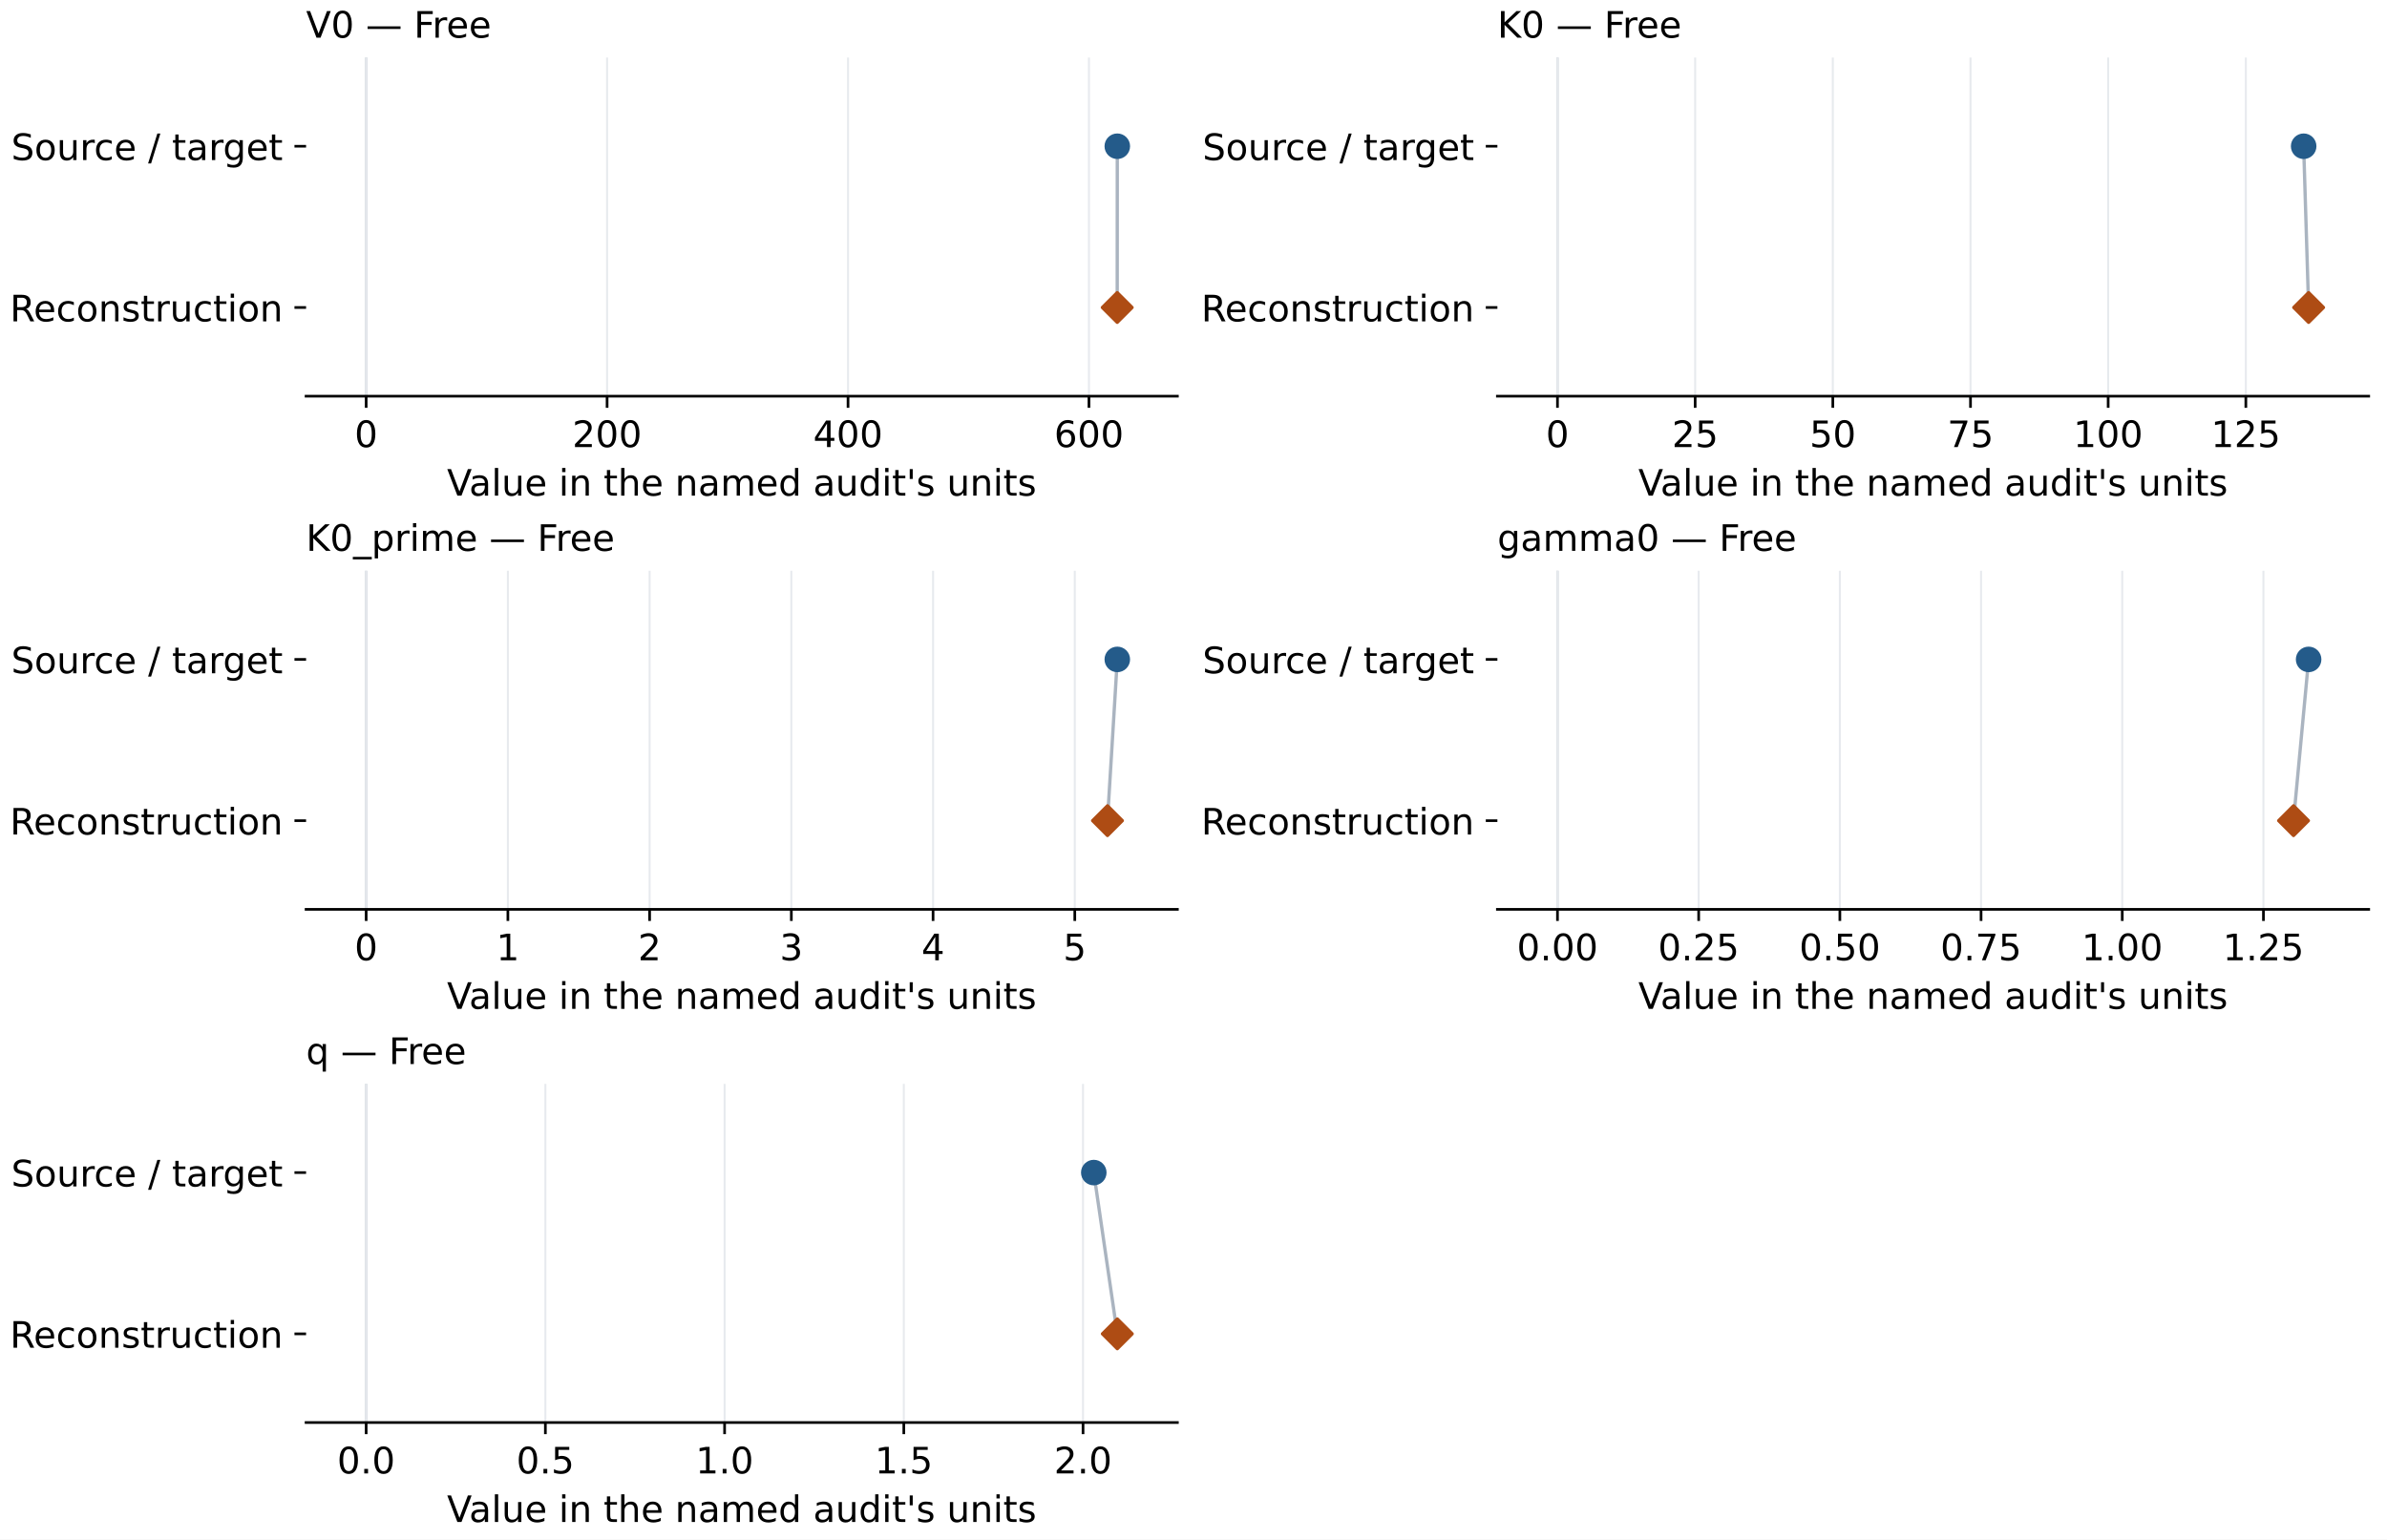
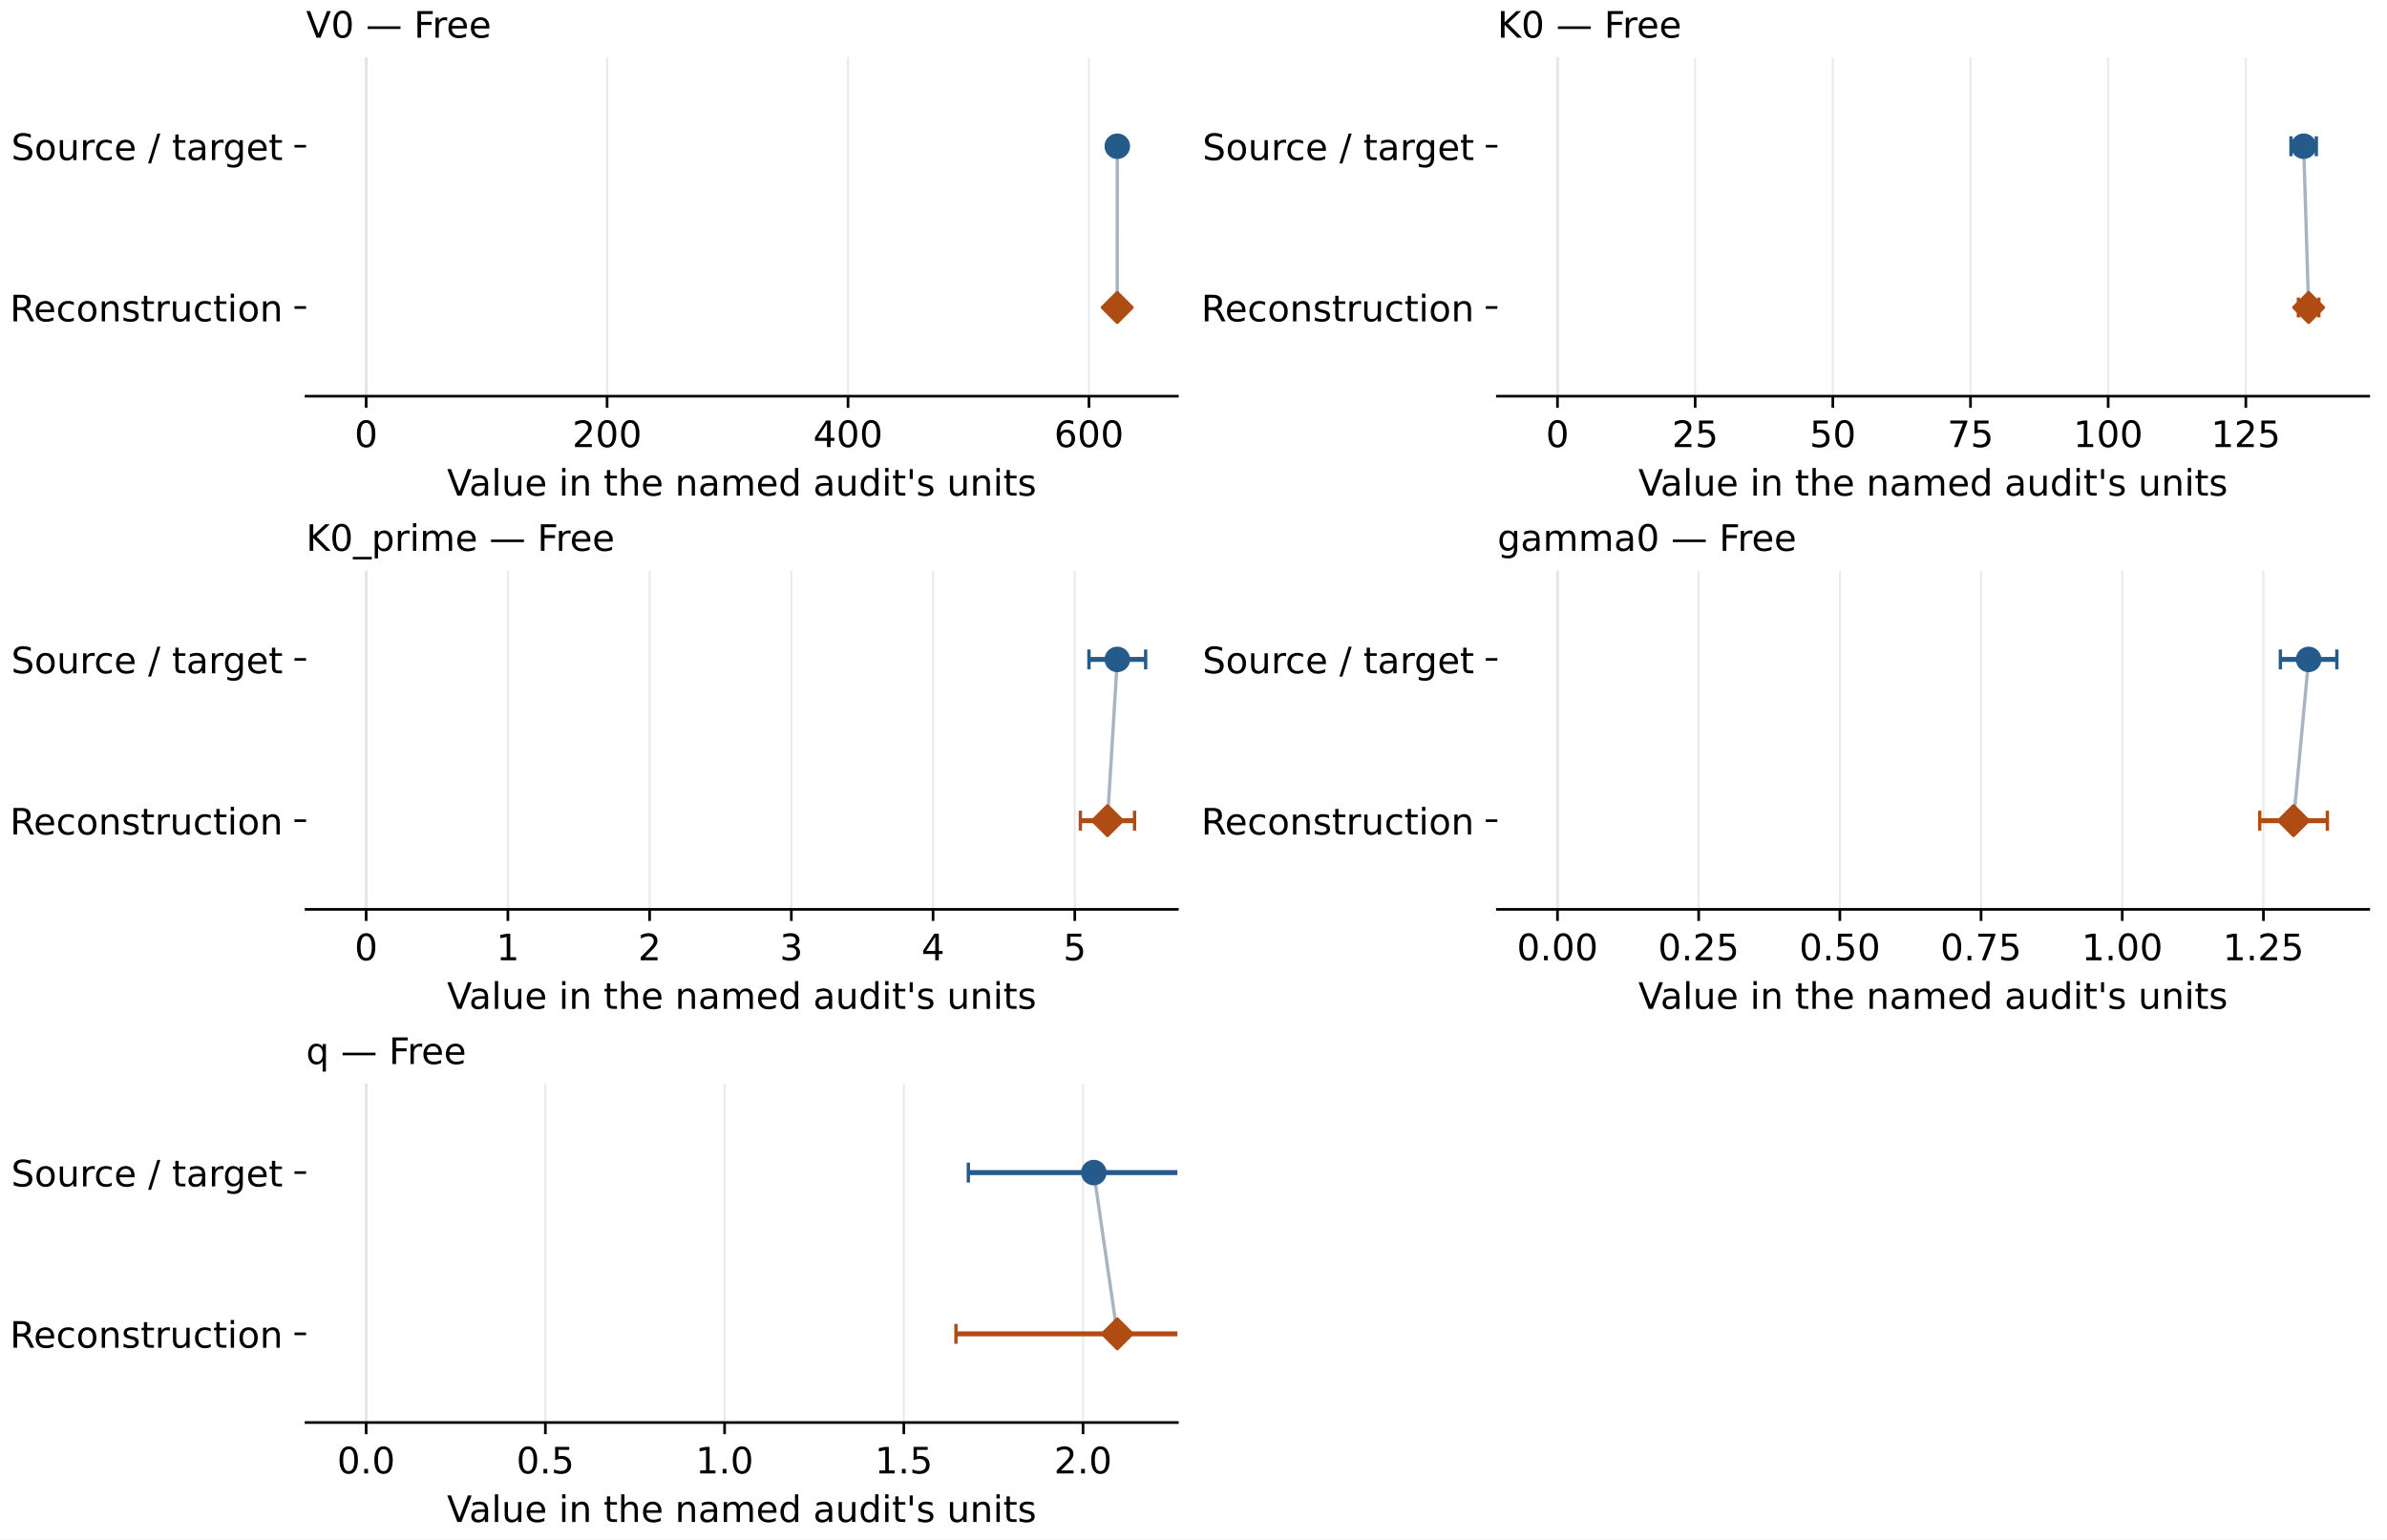
<svg xmlns="http://www.w3.org/2000/svg" xmlns:xlink="http://www.w3.org/1999/xlink" width="720pt" height="464.4pt" viewBox="0 0 720 464.4" version="1.1">
  <defs>
    <style type="text/css">*{stroke-linejoin: round; stroke-linecap: butt}</style>
  </defs>
  <g id="figure_1">
    <g id="patch_1">
      <path d="M 0 464.4 L 720 464.4 L 720 0 L 0 0 z " style="fill: #ffffff" />
    </g>
    <g id="axes_1">
      <g id="patch_2">
        <path d="M 92.321 119.508 L 355.142 119.508 L 355.142 17.359 L 92.321 17.359 z " style="fill: #ffffff" />
      </g>
      <g id="line2d_1">
        <path d="M 110.447 119.508 L 110.447 17.359 " clip-path="url(#p0e038a675a)" style="fill: none; stroke: #c3cad2; stroke-width: 0.7; stroke-linecap: square" />
      </g>
      <g id="line2d_2">
        <path d="M 337.016 44.112 L 336.99 92.754 " clip-path="url(#p0e038a675a)" style="fill: none; stroke: #aab4c0; stroke-linecap: square" />
      </g>
      <g id="matplotlib.axis_1">
        <g id="xtick_1">
          <g id="line2d_3">
            <path d="M 110.447 119.508 L 110.447 17.359 " clip-path="url(#p0e038a675a)" style="fill: none; stroke: #e7eaee; stroke-width: 0.6; stroke-linecap: square" />
          </g>
          <g id="line2d_4">
            <defs>
              <path id="mb45e14ee2d" d="M 0 0 L 0 3.5 " style="stroke: #000000; stroke-width: 0.8" />
            </defs>
            <g>
              <use xlink:href="#mb45e14ee2d" x="110.447" y="119.508" style="stroke: #000000; stroke-width: 0.8" />
            </g>
          </g>
          <g id="text_1">
            <text style="font: 11px 'DejaVu Sans', Arial, sans-serif; text-anchor: middle" x="110.447" y="134.866" transform="rotate(-0 110.447 134.8662)">0</text>
          </g>
        </g>
        <g id="xtick_2">
          <g id="line2d_5">
            <path d="M 183.12 119.508 L 183.12 17.359 " clip-path="url(#p0e038a675a)" style="fill: none; stroke: #e7eaee; stroke-width: 0.6; stroke-linecap: square" />
          </g>
          <g id="line2d_6">
            <g>
              <use xlink:href="#mb45e14ee2d" x="183.12" y="119.508" style="stroke: #000000; stroke-width: 0.8" />
            </g>
          </g>
          <g id="text_2">
            <text style="font: 11px 'DejaVu Sans', Arial, sans-serif; text-anchor: middle" x="183.12" y="134.866" transform="rotate(-0 183.1201 134.8662)">200</text>
          </g>
        </g>
        <g id="xtick_3">
          <g id="line2d_7">
            <path d="M 255.793 119.508 L 255.793 17.359 " clip-path="url(#p0e038a675a)" style="fill: none; stroke: #e7eaee; stroke-width: 0.6; stroke-linecap: square" />
          </g>
          <g id="line2d_8">
            <g>
              <use xlink:href="#mb45e14ee2d" x="255.793" y="119.508" style="stroke: #000000; stroke-width: 0.8" />
            </g>
          </g>
          <g id="text_3">
            <text style="font: 11px 'DejaVu Sans', Arial, sans-serif; text-anchor: middle" x="255.793" y="134.866" transform="rotate(-0 255.7933 134.8662)">400</text>
          </g>
        </g>
        <g id="xtick_4">
          <g id="line2d_9">
            <path d="M 328.466 119.508 L 328.466 17.359 " clip-path="url(#p0e038a675a)" style="fill: none; stroke: #e7eaee; stroke-width: 0.6; stroke-linecap: square" />
          </g>
          <g id="line2d_10">
            <g>
              <use xlink:href="#mb45e14ee2d" x="328.466" y="119.508" style="stroke: #000000; stroke-width: 0.8" />
            </g>
          </g>
          <g id="text_4">
            <text style="font: 11px 'DejaVu Sans', Arial, sans-serif; text-anchor: middle" x="328.466" y="134.866" transform="rotate(-0 328.4664 134.8662)">600</text>
          </g>
        </g>
        <g id="text_5">
          <text style="font: 11px 'DejaVu Sans', Arial, sans-serif; text-anchor: middle" x="223.732" y="149.512" transform="rotate(-0 223.7317 149.5121)">Value in the named audit's units</text>
        </g>
      </g>
      <g id="matplotlib.axis_2">
        <g id="ytick_1">
          <g id="line2d_11">
            <defs>
              <path id="m7f30f8d901" d="M 0 0 L -3.5 0 " style="stroke: #000000; stroke-width: 0.8" />
            </defs>
            <g>
              <use xlink:href="#m7f30f8d901" x="92.321" y="92.754" style="stroke: #000000; stroke-width: 0.8" />
            </g>
          </g>
          <g id="text_6">
            <text style="font: 11px 'DejaVu Sans', Arial, sans-serif; text-anchor: end" x="85.321" y="96.934" transform="rotate(-0 85.32149 96.93362)">Reconstruction</text>
          </g>
        </g>
        <g id="ytick_2">
          <g id="line2d_12">
            <g>
              <use xlink:href="#m7f30f8d901" x="92.321" y="44.112" style="stroke: #000000; stroke-width: 0.8" />
            </g>
          </g>
          <g id="text_7">
            <text style="font: 11px 'DejaVu Sans', Arial, sans-serif; text-anchor: end" x="85.321" y="48.291" transform="rotate(-0 85.32149 48.29107)">Source / target</text>
          </g>
        </g>
      </g>
      <g id="PathCollection_1">
        <defs>
          <path id="m5b1aaaca44" d="M 0 3.354 C 0.89 3.354 1.743 3.001 2.372 2.372 C 3.001 1.743 3.354 0.89 3.354 0 C 3.354 -0.89 3.001 -1.743 2.372 -2.372 C 1.743 -3.001 0.89 -3.354 0 -3.354 C -0.89 -3.354 -1.743 -3.001 -2.372 -2.372 C -3.001 -1.743 -3.354 -0.89 -3.354 0 C -3.354 0.89 -3.001 1.743 -2.372 2.372 C -1.743 3.001 -0.89 3.354 0 3.354 z " style="stroke: #245b8a" />
        </defs>
        <g clip-path="url(#p0e038a675a)">
          <use xlink:href="#m5b1aaaca44" x="337.016" y="44.112" style="fill: #245b8a; stroke: #245b8a" />
        </g>
      </g>
      <g id="PathCollection_2">
        <defs>
          <path id="m79c71298e6" d="M -0 4.472 L 4.472 0 L 0 -4.472 L -4.472 -0 z " style="stroke: #ae4c14" />
        </defs>
        <g clip-path="url(#p0e038a675a)">
          <use xlink:href="#m79c71298e6" x="336.99" y="92.754" style="fill: #ae4c14; stroke: #ae4c14" />
        </g>
      </g>
+       <g id="LineCollection_1">
+         <path d="M 336.889 44.112 L 337.144 44.112 " clip-path="url(#p0e038a675a)" style="fill: none; stroke: #245b8a; stroke-width: 1.5" />
+       </g>
+       <g id="line2d_13">
+         <defs>
+           <path id="m002537e231" d="M 0 3 L 0 -3 " style="stroke: #245b8a" />
+         </defs>
+         <g clip-path="url(#p0e038a675a)">
+           <use xlink:href="#m002537e231" x="336.889" y="44.112" style="fill: #245b8a; stroke: #245b8a" />
+         </g>
+       </g>
+       <g id="line2d_14">
+         <g clip-path="url(#p0e038a675a)">
+           <use xlink:href="#m002537e231" x="337.144" y="44.112" style="fill: #245b8a; stroke: #245b8a" />
+         </g>
+       </g>
+       <g id="LineCollection_2">
+         <path d="M 336.895 92.754 L 337.086 92.754 " clip-path="url(#p0e038a675a)" style="fill: none; stroke: #ae4c14; stroke-width: 1.5" />
+       </g>
+       <g id="line2d_15">
+         <defs>
+           <path id="m3def4cd5cd" d="M 0 3 L 0 -3 " style="stroke: #ae4c14" />
+         </defs>
+         <g clip-path="url(#p0e038a675a)">
+           <use xlink:href="#m3def4cd5cd" x="336.895" y="92.754" style="fill: #ae4c14; stroke: #ae4c14" />
+         </g>
+       </g>
+       <g id="line2d_16">
+         <g clip-path="url(#p0e038a675a)">
+           <use xlink:href="#m3def4cd5cd" x="337.086" y="92.754" style="fill: #ae4c14; stroke: #ae4c14" />
+         </g>
+       </g>
      <g id="patch_3">
        <path d="M 92.321 119.508 L 355.142 119.508 " style="fill: none; stroke: #000000; stroke-width: 0.8; stroke-linejoin: miter; stroke-linecap: square" />
      </g>
      <g id="text_8">
        <text style="font: 11px 'DejaVu Sans', Arial, sans-serif; text-anchor: start" x="92.321" y="11.359" transform="rotate(-0 92.32149 11.35852)">V0 — Free</text>
      </g>
    </g>
    <g id="axes_2">
      <g id="patch_4">
        <path d="M 451.663 119.508 L 714.484 119.508 L 714.484 17.359 L 451.663 17.359 z " style="fill: #ffffff" />
      </g>
-       <g id="line2d_13">
+       <g id="line2d_17">
        <path d="M 469.789 119.508 L 469.789 17.359 " clip-path="url(#pad6368e472)" style="fill: none; stroke: #c3cad2; stroke-width: 0.7; stroke-linecap: square" />
      </g>
-       <g id="line2d_14">
+       <g id="line2d_18">
        <path d="M 694.862 44.112 L 696.358 92.754 " clip-path="url(#pad6368e472)" style="fill: none; stroke: #aab4c0; stroke-linecap: square" />
      </g>
      <g id="matplotlib.axis_3">
        <g id="xtick_5">
-           <g id="line2d_15">
+           <g id="line2d_19">
            <path d="M 469.789 119.508 L 469.789 17.359 " clip-path="url(#pad6368e472)" style="fill: none; stroke: #e7eaee; stroke-width: 0.6; stroke-linecap: square" />
          </g>
-           <g id="line2d_16">
+           <g id="line2d_20">
            <g>
              <use xlink:href="#mb45e14ee2d" x="469.789" y="119.508" style="stroke: #000000; stroke-width: 0.8" />
            </g>
          </g>
          <g id="text_9">
            <text style="font: 11px 'DejaVu Sans', Arial, sans-serif; text-anchor: middle" x="469.789" y="134.866" transform="rotate(-0 469.7887 134.8662)">0</text>
          </g>
        </g>
        <g id="xtick_6">
-           <g id="line2d_17">
+           <g id="line2d_21">
            <path d="M 511.315 119.508 L 511.315 17.359 " clip-path="url(#pad6368e472)" style="fill: none; stroke: #e7eaee; stroke-width: 0.6; stroke-linecap: square" />
          </g>
-           <g id="line2d_18">
+           <g id="line2d_22">
            <g>
              <use xlink:href="#mb45e14ee2d" x="511.315" y="119.508" style="stroke: #000000; stroke-width: 0.8" />
            </g>
          </g>
          <g id="text_10">
            <text style="font: 11px 'DejaVu Sans', Arial, sans-serif; text-anchor: middle" x="511.315" y="134.866" transform="rotate(-0 511.3151 134.8662)">25</text>
          </g>
        </g>
        <g id="xtick_7">
-           <g id="line2d_19">
+           <g id="line2d_23">
            <path d="M 552.842 119.508 L 552.842 17.359 " clip-path="url(#pad6368e472)" style="fill: none; stroke: #e7eaee; stroke-width: 0.6; stroke-linecap: square" />
          </g>
-           <g id="line2d_20">
+           <g id="line2d_24">
            <g>
              <use xlink:href="#mb45e14ee2d" x="552.842" y="119.508" style="stroke: #000000; stroke-width: 0.8" />
            </g>
          </g>
          <g id="text_11">
            <text style="font: 11px 'DejaVu Sans', Arial, sans-serif; text-anchor: middle" x="552.842" y="134.866" transform="rotate(-0 552.8415 134.8662)">50</text>
          </g>
        </g>
        <g id="xtick_8">
-           <g id="line2d_21">
+           <g id="line2d_25">
            <path d="M 594.368 119.508 L 594.368 17.359 " clip-path="url(#pad6368e472)" style="fill: none; stroke: #e7eaee; stroke-width: 0.6; stroke-linecap: square" />
          </g>
-           <g id="line2d_22">
+           <g id="line2d_26">
            <g>
              <use xlink:href="#mb45e14ee2d" x="594.368" y="119.508" style="stroke: #000000; stroke-width: 0.8" />
            </g>
          </g>
          <g id="text_12">
            <text style="font: 11px 'DejaVu Sans', Arial, sans-serif; text-anchor: middle" x="594.368" y="134.866" transform="rotate(-0 594.3679 134.8662)">75</text>
          </g>
        </g>
        <g id="xtick_9">
-           <g id="line2d_23">
+           <g id="line2d_27">
            <path d="M 635.894 119.508 L 635.894 17.359 " clip-path="url(#pad6368e472)" style="fill: none; stroke: #e7eaee; stroke-width: 0.6; stroke-linecap: square" />
          </g>
-           <g id="line2d_24">
+           <g id="line2d_28">
            <g>
              <use xlink:href="#mb45e14ee2d" x="635.894" y="119.508" style="stroke: #000000; stroke-width: 0.8" />
            </g>
          </g>
          <g id="text_13">
            <text style="font: 11px 'DejaVu Sans', Arial, sans-serif; text-anchor: middle" x="635.894" y="134.866" transform="rotate(-0 635.8943 134.8662)">100</text>
          </g>
        </g>
        <g id="xtick_10">
-           <g id="line2d_25">
+           <g id="line2d_29">
            <path d="M 677.421 119.508 L 677.421 17.359 " clip-path="url(#pad6368e472)" style="fill: none; stroke: #e7eaee; stroke-width: 0.6; stroke-linecap: square" />
          </g>
-           <g id="line2d_26">
+           <g id="line2d_30">
            <g>
              <use xlink:href="#mb45e14ee2d" x="677.421" y="119.508" style="stroke: #000000; stroke-width: 0.8" />
            </g>
          </g>
          <g id="text_14">
            <text style="font: 11px 'DejaVu Sans', Arial, sans-serif; text-anchor: middle" x="677.421" y="134.866" transform="rotate(-0 677.4207 134.8662)">125</text>
          </g>
        </g>
        <g id="text_15">
          <text style="font: 11px 'DejaVu Sans', Arial, sans-serif; text-anchor: middle" x="583.073" y="149.512" transform="rotate(-0 583.0734 149.5121)">Value in the named audit's units</text>
        </g>
      </g>
      <g id="matplotlib.axis_4">
        <g id="ytick_3">
-           <g id="line2d_27">
+           <g id="line2d_31">
            <g>
              <use xlink:href="#m7f30f8d901" x="451.663" y="92.754" style="stroke: #000000; stroke-width: 0.8" />
            </g>
          </g>
          <g id="text_16">
            <text style="font: 11px 'DejaVu Sans', Arial, sans-serif; text-anchor: end" x="444.663" y="96.934" transform="rotate(-0 444.6632 96.93362)">Reconstruction</text>
          </g>
        </g>
        <g id="ytick_4">
-           <g id="line2d_28">
+           <g id="line2d_32">
            <g>
              <use xlink:href="#m7f30f8d901" x="451.663" y="44.112" style="stroke: #000000; stroke-width: 0.8" />
            </g>
          </g>
          <g id="text_17">
            <text style="font: 11px 'DejaVu Sans', Arial, sans-serif; text-anchor: end" x="444.663" y="48.291" transform="rotate(-0 444.6632 48.29107)">Source / target</text>
          </g>
        </g>
      </g>
      <g id="PathCollection_3">
        <g clip-path="url(#pad6368e472)">
          <use xlink:href="#m5b1aaaca44" x="694.862" y="44.112" style="fill: #245b8a; stroke: #245b8a" />
        </g>
      </g>
      <g id="PathCollection_4">
        <g clip-path="url(#pad6368e472)">
          <use xlink:href="#m79c71298e6" x="696.358" y="92.754" style="fill: #ae4c14; stroke: #ae4c14" />
+         </g>
+       </g>
+       <g id="LineCollection_3">
+         <path d="M 691.041 44.112 L 698.682 44.112 " clip-path="url(#pad6368e472)" style="fill: none; stroke: #245b8a; stroke-width: 1.5" />
+       </g>
+       <g id="line2d_33">
+         <g clip-path="url(#pad6368e472)">
+           <use xlink:href="#m002537e231" x="691.041" y="44.112" style="fill: #245b8a; stroke: #245b8a" />
+         </g>
+       </g>
+       <g id="line2d_34">
+         <g clip-path="url(#pad6368e472)">
+           <use xlink:href="#m002537e231" x="698.682" y="44.112" style="fill: #245b8a; stroke: #245b8a" />
+         </g>
+       </g>
+       <g id="LineCollection_4">
+         <path d="M 693.274 92.754 L 699.442 92.754 " clip-path="url(#pad6368e472)" style="fill: none; stroke: #ae4c14; stroke-width: 1.5" />
+       </g>
+       <g id="line2d_35">
+         <g clip-path="url(#pad6368e472)">
+           <use xlink:href="#m3def4cd5cd" x="693.274" y="92.754" style="fill: #ae4c14; stroke: #ae4c14" />
+         </g>
+       </g>
+       <g id="line2d_36">
+         <g clip-path="url(#pad6368e472)">
+           <use xlink:href="#m3def4cd5cd" x="699.442" y="92.754" style="fill: #ae4c14; stroke: #ae4c14" />
        </g>
      </g>
      <g id="patch_5">
        <path d="M 451.663 119.508 L 714.484 119.508 " style="fill: none; stroke: #000000; stroke-width: 0.8; stroke-linejoin: miter; stroke-linecap: square" />
      </g>
      <g id="text_18">
        <text style="font: 11px 'DejaVu Sans', Arial, sans-serif; text-anchor: start" x="451.663" y="11.359" transform="rotate(-0 451.6632 11.35852)">K0 — Free</text>
      </g>
    </g>
    <g id="axes_3">
      <g id="patch_6">
        <path d="M 92.321 274.308 L 355.142 274.308 L 355.142 172.159 L 92.321 172.159 z " style="fill: #ffffff" />
      </g>
-       <g id="line2d_29">
+       <g id="line2d_37">
        <path d="M 110.447 274.308 L 110.447 172.159 " clip-path="url(#pec08164ced)" style="fill: none; stroke: #c3cad2; stroke-width: 0.7; stroke-linecap: square" />
      </g>
-       <g id="line2d_30">
+       <g id="line2d_38">
        <path d="M 337.016 198.912 L 334.052 247.554 " clip-path="url(#pec08164ced)" style="fill: none; stroke: #aab4c0; stroke-linecap: square" />
      </g>
      <g id="matplotlib.axis_5">
        <g id="xtick_11">
-           <g id="line2d_31">
+           <g id="line2d_39">
            <path d="M 110.447 274.308 L 110.447 172.159 " clip-path="url(#pec08164ced)" style="fill: none; stroke: #e7eaee; stroke-width: 0.6; stroke-linecap: square" />
          </g>
-           <g id="line2d_32">
+           <g id="line2d_40">
            <g>
              <use xlink:href="#mb45e14ee2d" x="110.447" y="274.308" style="stroke: #000000; stroke-width: 0.8" />
            </g>
          </g>
          <g id="text_19">
            <text style="font: 11px 'DejaVu Sans', Arial, sans-serif; text-anchor: middle" x="110.447" y="289.666" transform="rotate(-0 110.447 289.6662)">0</text>
          </g>
        </g>
        <g id="xtick_12">
-           <g id="line2d_33">
+           <g id="line2d_41">
            <path d="M 153.196 274.308 L 153.196 172.159 " clip-path="url(#pec08164ced)" style="fill: none; stroke: #e7eaee; stroke-width: 0.6; stroke-linecap: square" />
          </g>
-           <g id="line2d_34">
+           <g id="line2d_42">
            <g>
              <use xlink:href="#mb45e14ee2d" x="153.196" y="274.308" style="stroke: #000000; stroke-width: 0.8" />
            </g>
          </g>
          <g id="text_20">
            <text style="font: 11px 'DejaVu Sans', Arial, sans-serif; text-anchor: middle" x="153.196" y="289.666" transform="rotate(-0 153.196 289.6662)">1</text>
          </g>
        </g>
        <g id="xtick_13">
-           <g id="line2d_35">
+           <g id="line2d_43">
            <path d="M 195.945 274.308 L 195.945 172.159 " clip-path="url(#pec08164ced)" style="fill: none; stroke: #e7eaee; stroke-width: 0.6; stroke-linecap: square" />
          </g>
-           <g id="line2d_36">
+           <g id="line2d_44">
            <g>
              <use xlink:href="#mb45e14ee2d" x="195.945" y="274.308" style="stroke: #000000; stroke-width: 0.8" />
            </g>
          </g>
          <g id="text_21">
            <text style="font: 11px 'DejaVu Sans', Arial, sans-serif; text-anchor: middle" x="195.945" y="289.666" transform="rotate(-0 195.9449 289.6662)">2</text>
          </g>
        </g>
        <g id="xtick_14">
-           <g id="line2d_37">
+           <g id="line2d_45">
            <path d="M 238.694 274.308 L 238.694 172.159 " clip-path="url(#pec08164ced)" style="fill: none; stroke: #e7eaee; stroke-width: 0.6; stroke-linecap: square" />
          </g>
-           <g id="line2d_38">
+           <g id="line2d_46">
            <g>
              <use xlink:href="#mb45e14ee2d" x="238.694" y="274.308" style="stroke: #000000; stroke-width: 0.8" />
            </g>
          </g>
          <g id="text_22">
            <text style="font: 11px 'DejaVu Sans', Arial, sans-serif; text-anchor: middle" x="238.694" y="289.666" transform="rotate(-0 238.6938 289.6662)">3</text>
          </g>
        </g>
        <g id="xtick_15">
-           <g id="line2d_39">
+           <g id="line2d_47">
            <path d="M 281.443 274.308 L 281.443 172.159 " clip-path="url(#pec08164ced)" style="fill: none; stroke: #e7eaee; stroke-width: 0.6; stroke-linecap: square" />
          </g>
-           <g id="line2d_40">
+           <g id="line2d_48">
            <g>
              <use xlink:href="#mb45e14ee2d" x="281.443" y="274.308" style="stroke: #000000; stroke-width: 0.8" />
            </g>
          </g>
          <g id="text_23">
            <text style="font: 11px 'DejaVu Sans', Arial, sans-serif; text-anchor: middle" x="281.443" y="289.666" transform="rotate(-0 281.4428 289.6662)">4</text>
          </g>
        </g>
        <g id="xtick_16">
-           <g id="line2d_41">
+           <g id="line2d_49">
            <path d="M 324.192 274.308 L 324.192 172.159 " clip-path="url(#pec08164ced)" style="fill: none; stroke: #e7eaee; stroke-width: 0.6; stroke-linecap: square" />
          </g>
-           <g id="line2d_42">
+           <g id="line2d_50">
            <g>
              <use xlink:href="#mb45e14ee2d" x="324.192" y="274.308" style="stroke: #000000; stroke-width: 0.8" />
            </g>
          </g>
          <g id="text_24">
            <text style="font: 11px 'DejaVu Sans', Arial, sans-serif; text-anchor: middle" x="324.192" y="289.666" transform="rotate(-0 324.1917 289.6662)">5</text>
          </g>
        </g>
        <g id="text_25">
          <text style="font: 11px 'DejaVu Sans', Arial, sans-serif; text-anchor: middle" x="223.732" y="304.312" transform="rotate(-0 223.7317 304.3121)">Value in the named audit's units</text>
        </g>
      </g>
      <g id="matplotlib.axis_6">
        <g id="ytick_5">
-           <g id="line2d_43">
+           <g id="line2d_51">
            <g>
              <use xlink:href="#m7f30f8d901" x="92.321" y="247.554" style="stroke: #000000; stroke-width: 0.8" />
            </g>
          </g>
          <g id="text_26">
            <text style="font: 11px 'DejaVu Sans', Arial, sans-serif; text-anchor: end" x="85.321" y="251.734" transform="rotate(-0 85.32149 251.7336)">Reconstruction</text>
          </g>
        </g>
        <g id="ytick_6">
-           <g id="line2d_44">
+           <g id="line2d_52">
            <g>
              <use xlink:href="#m7f30f8d901" x="92.321" y="198.912" style="stroke: #000000; stroke-width: 0.8" />
            </g>
          </g>
          <g id="text_27">
            <text style="font: 11px 'DejaVu Sans', Arial, sans-serif; text-anchor: end" x="85.321" y="203.091" transform="rotate(-0 85.32149 203.0911)">Source / target</text>
          </g>
        </g>
      </g>
      <g id="PathCollection_5">
        <g clip-path="url(#pec08164ced)">
          <use xlink:href="#m5b1aaaca44" x="337.016" y="198.912" style="fill: #245b8a; stroke: #245b8a" />
        </g>
      </g>
      <g id="PathCollection_6">
        <g clip-path="url(#pec08164ced)">
          <use xlink:href="#m79c71298e6" x="334.052" y="247.554" style="fill: #ae4c14; stroke: #ae4c14" />
+         </g>
+       </g>
+       <g id="LineCollection_5">
+         <path d="M 328.467 198.912 L 345.566 198.912 " clip-path="url(#pec08164ced)" style="fill: none; stroke: #245b8a; stroke-width: 1.5" />
+       </g>
+       <g id="line2d_53">
+         <g clip-path="url(#pec08164ced)">
+           <use xlink:href="#m002537e231" x="328.467" y="198.912" style="fill: #245b8a; stroke: #245b8a" />
+         </g>
+       </g>
+       <g id="line2d_54">
+         <g clip-path="url(#pec08164ced)">
+           <use xlink:href="#m002537e231" x="345.566" y="198.912" style="fill: #245b8a; stroke: #245b8a" />
+         </g>
+       </g>
+       <g id="LineCollection_6">
+         <path d="M 325.883 247.554 L 342.22 247.554 " clip-path="url(#pec08164ced)" style="fill: none; stroke: #ae4c14; stroke-width: 1.5" />
+       </g>
+       <g id="line2d_55">
+         <g clip-path="url(#pec08164ced)">
+           <use xlink:href="#m3def4cd5cd" x="325.883" y="247.554" style="fill: #ae4c14; stroke: #ae4c14" />
+         </g>
+       </g>
+       <g id="line2d_56">
+         <g clip-path="url(#pec08164ced)">
+           <use xlink:href="#m3def4cd5cd" x="342.22" y="247.554" style="fill: #ae4c14; stroke: #ae4c14" />
        </g>
      </g>
      <g id="patch_7">
        <path d="M 92.321 274.308 L 355.142 274.308 " style="fill: none; stroke: #000000; stroke-width: 0.8; stroke-linejoin: miter; stroke-linecap: square" />
      </g>
      <g id="text_28">
        <text style="font: 11px 'DejaVu Sans', Arial, sans-serif; text-anchor: start" x="92.321" y="166.159" transform="rotate(-0 92.32149 166.1585)">K0_prime — Free</text>
      </g>
    </g>
    <g id="axes_4">
      <g id="patch_8">
        <path d="M 451.663 274.308 L 714.484 274.308 L 714.484 172.159 L 451.663 172.159 z " style="fill: #ffffff" />
      </g>
-       <g id="line2d_45">
+       <g id="line2d_57">
        <path d="M 469.789 274.308 L 469.789 172.159 " clip-path="url(#p717228c5c7)" style="fill: none; stroke: #c3cad2; stroke-width: 0.7; stroke-linecap: square" />
      </g>
-       <g id="line2d_46">
+       <g id="line2d_58">
        <path d="M 696.358 198.912 L 691.807 247.554 " clip-path="url(#p717228c5c7)" style="fill: none; stroke: #aab4c0; stroke-linecap: square" />
      </g>
      <g id="matplotlib.axis_7">
        <g id="xtick_17">
-           <g id="line2d_47">
+           <g id="line2d_59">
            <path d="M 469.789 274.308 L 469.789 172.159 " clip-path="url(#p717228c5c7)" style="fill: none; stroke: #e7eaee; stroke-width: 0.6; stroke-linecap: square" />
          </g>
-           <g id="line2d_48">
+           <g id="line2d_60">
            <g>
              <use xlink:href="#mb45e14ee2d" x="469.789" y="274.308" style="stroke: #000000; stroke-width: 0.8" />
            </g>
          </g>
          <g id="text_29">
            <text style="font: 11px 'DejaVu Sans', Arial, sans-serif; text-anchor: middle" x="469.789" y="289.666" transform="rotate(-0 469.7887 289.6662)">0.00</text>
          </g>
        </g>
        <g id="xtick_18">
-           <g id="line2d_49">
+           <g id="line2d_61">
            <path d="M 512.377 274.308 L 512.377 172.159 " clip-path="url(#p717228c5c7)" style="fill: none; stroke: #e7eaee; stroke-width: 0.6; stroke-linecap: square" />
          </g>
-           <g id="line2d_50">
+           <g id="line2d_62">
            <g>
              <use xlink:href="#mb45e14ee2d" x="512.377" y="274.308" style="stroke: #000000; stroke-width: 0.8" />
            </g>
          </g>
          <g id="text_30">
            <text style="font: 11px 'DejaVu Sans', Arial, sans-serif; text-anchor: middle" x="512.377" y="289.666" transform="rotate(-0 512.3769 289.6662)">0.25</text>
          </g>
        </g>
        <g id="xtick_19">
-           <g id="line2d_51">
+           <g id="line2d_63">
            <path d="M 554.965 274.308 L 554.965 172.159 " clip-path="url(#p717228c5c7)" style="fill: none; stroke: #e7eaee; stroke-width: 0.6; stroke-linecap: square" />
          </g>
-           <g id="line2d_52">
+           <g id="line2d_64">
            <g>
              <use xlink:href="#mb45e14ee2d" x="554.965" y="274.308" style="stroke: #000000; stroke-width: 0.8" />
            </g>
          </g>
          <g id="text_31">
            <text style="font: 11px 'DejaVu Sans', Arial, sans-serif; text-anchor: middle" x="554.965" y="289.666" transform="rotate(-0 554.9651 289.6662)">0.50</text>
          </g>
        </g>
        <g id="xtick_20">
-           <g id="line2d_53">
+           <g id="line2d_65">
            <path d="M 597.553 274.308 L 597.553 172.159 " clip-path="url(#p717228c5c7)" style="fill: none; stroke: #e7eaee; stroke-width: 0.6; stroke-linecap: square" />
          </g>
-           <g id="line2d_54">
+           <g id="line2d_66">
            <g>
              <use xlink:href="#mb45e14ee2d" x="597.553" y="274.308" style="stroke: #000000; stroke-width: 0.8" />
            </g>
          </g>
          <g id="text_32">
            <text style="font: 11px 'DejaVu Sans', Arial, sans-serif; text-anchor: middle" x="597.553" y="289.666" transform="rotate(-0 597.5534 289.6662)">0.75</text>
          </g>
        </g>
        <g id="xtick_21">
-           <g id="line2d_55">
+           <g id="line2d_67">
            <path d="M 640.142 274.308 L 640.142 172.159 " clip-path="url(#p717228c5c7)" style="fill: none; stroke: #e7eaee; stroke-width: 0.6; stroke-linecap: square" />
          </g>
-           <g id="line2d_56">
+           <g id="line2d_68">
            <g>
              <use xlink:href="#mb45e14ee2d" x="640.142" y="274.308" style="stroke: #000000; stroke-width: 0.8" />
            </g>
          </g>
          <g id="text_33">
            <text style="font: 11px 'DejaVu Sans', Arial, sans-serif; text-anchor: middle" x="640.142" y="289.666" transform="rotate(-0 640.1416 289.6662)">1.00</text>
          </g>
        </g>
        <g id="xtick_22">
-           <g id="line2d_57">
+           <g id="line2d_69">
            <path d="M 682.73 274.308 L 682.73 172.159 " clip-path="url(#p717228c5c7)" style="fill: none; stroke: #e7eaee; stroke-width: 0.6; stroke-linecap: square" />
          </g>
-           <g id="line2d_58">
+           <g id="line2d_70">
            <g>
              <use xlink:href="#mb45e14ee2d" x="682.73" y="274.308" style="stroke: #000000; stroke-width: 0.8" />
            </g>
          </g>
          <g id="text_34">
            <text style="font: 11px 'DejaVu Sans', Arial, sans-serif; text-anchor: middle" x="682.73" y="289.666" transform="rotate(-0 682.7298 289.6662)">1.25</text>
          </g>
        </g>
        <g id="text_35">
          <text style="font: 11px 'DejaVu Sans', Arial, sans-serif; text-anchor: middle" x="583.073" y="304.312" transform="rotate(-0 583.0734 304.3121)">Value in the named audit's units</text>
        </g>
      </g>
      <g id="matplotlib.axis_8">
        <g id="ytick_7">
-           <g id="line2d_59">
+           <g id="line2d_71">
            <g>
              <use xlink:href="#m7f30f8d901" x="451.663" y="247.554" style="stroke: #000000; stroke-width: 0.8" />
            </g>
          </g>
          <g id="text_36">
            <text style="font: 11px 'DejaVu Sans', Arial, sans-serif; text-anchor: end" x="444.663" y="251.734" transform="rotate(-0 444.6632 251.7336)">Reconstruction</text>
          </g>
        </g>
        <g id="ytick_8">
-           <g id="line2d_60">
+           <g id="line2d_72">
            <g>
              <use xlink:href="#m7f30f8d901" x="451.663" y="198.912" style="stroke: #000000; stroke-width: 0.8" />
            </g>
          </g>
          <g id="text_37">
            <text style="font: 11px 'DejaVu Sans', Arial, sans-serif; text-anchor: end" x="444.663" y="203.091" transform="rotate(-0 444.6632 203.0911)">Source / target</text>
          </g>
        </g>
      </g>
      <g id="PathCollection_7">
        <g clip-path="url(#p717228c5c7)">
          <use xlink:href="#m5b1aaaca44" x="696.358" y="198.912" style="fill: #245b8a; stroke: #245b8a" />
        </g>
      </g>
      <g id="PathCollection_8">
        <g clip-path="url(#p717228c5c7)">
          <use xlink:href="#m79c71298e6" x="691.807" y="247.554" style="fill: #ae4c14; stroke: #ae4c14" />
+         </g>
+       </g>
+       <g id="LineCollection_7">
+         <path d="M 687.84 198.912 L 704.876 198.912 " clip-path="url(#p717228c5c7)" style="fill: none; stroke: #245b8a; stroke-width: 1.5" />
+       </g>
+       <g id="line2d_73">
+         <g clip-path="url(#p717228c5c7)">
+           <use xlink:href="#m002537e231" x="687.84" y="198.912" style="fill: #245b8a; stroke: #245b8a" />
+         </g>
+       </g>
+       <g id="line2d_74">
+         <g clip-path="url(#p717228c5c7)">
+           <use xlink:href="#m002537e231" x="704.876" y="198.912" style="fill: #245b8a; stroke: #245b8a" />
+         </g>
+       </g>
+       <g id="LineCollection_8">
+         <path d="M 681.61 247.554 L 702.004 247.554 " clip-path="url(#p717228c5c7)" style="fill: none; stroke: #ae4c14; stroke-width: 1.5" />
+       </g>
+       <g id="line2d_75">
+         <g clip-path="url(#p717228c5c7)">
+           <use xlink:href="#m3def4cd5cd" x="681.61" y="247.554" style="fill: #ae4c14; stroke: #ae4c14" />
+         </g>
+       </g>
+       <g id="line2d_76">
+         <g clip-path="url(#p717228c5c7)">
+           <use xlink:href="#m3def4cd5cd" x="702.004" y="247.554" style="fill: #ae4c14; stroke: #ae4c14" />
        </g>
      </g>
      <g id="patch_9">
        <path d="M 451.663 274.308 L 714.484 274.308 " style="fill: none; stroke: #000000; stroke-width: 0.8; stroke-linejoin: miter; stroke-linecap: square" />
      </g>
      <g id="text_38">
        <text style="font: 11px 'DejaVu Sans', Arial, sans-serif; text-anchor: start" x="451.663" y="166.159" transform="rotate(-0 451.6632 166.1585)">gamma0 — Free</text>
      </g>
    </g>
    <g id="axes_5">
      <g id="patch_10">
        <path d="M 92.321 429.108 L 355.142 429.108 L 355.142 326.959 L 92.321 326.959 z " style="fill: #ffffff" />
      </g>
-       <g id="line2d_61">
+       <g id="line2d_77">
        <path d="M 110.447 429.108 L 110.447 326.959 " clip-path="url(#p2f8d7eee2e)" style="fill: none; stroke: #c3cad2; stroke-width: 0.7; stroke-linecap: square" />
      </g>
-       <g id="line2d_62">
+       <g id="line2d_78">
        <path d="M 329.922 353.712 L 337.016 402.354 " clip-path="url(#p2f8d7eee2e)" style="fill: none; stroke: #aab4c0; stroke-linecap: square" />
      </g>
      <g id="matplotlib.axis_9">
        <g id="xtick_23">
-           <g id="line2d_63">
+           <g id="line2d_79">
            <path d="M 110.447 429.108 L 110.447 326.959 " clip-path="url(#p2f8d7eee2e)" style="fill: none; stroke: #e7eaee; stroke-width: 0.6; stroke-linecap: square" />
          </g>
-           <g id="line2d_64">
+           <g id="line2d_80">
            <g>
              <use xlink:href="#mb45e14ee2d" x="110.447" y="429.108" style="stroke: #000000; stroke-width: 0.8" />
            </g>
          </g>
          <g id="text_39">
            <text style="font: 11px 'DejaVu Sans', Arial, sans-serif; text-anchor: middle" x="110.447" y="444.466" transform="rotate(-0 110.447 444.4662)">0.0</text>
          </g>
        </g>
        <g id="xtick_24">
-           <g id="line2d_65">
+           <g id="line2d_81">
            <path d="M 164.505 429.108 L 164.505 326.959 " clip-path="url(#p2f8d7eee2e)" style="fill: none; stroke: #e7eaee; stroke-width: 0.6; stroke-linecap: square" />
          </g>
-           <g id="line2d_66">
+           <g id="line2d_82">
            <g>
              <use xlink:href="#mb45e14ee2d" x="164.505" y="429.108" style="stroke: #000000; stroke-width: 0.8" />
            </g>
          </g>
          <g id="text_40">
            <text style="font: 11px 'DejaVu Sans', Arial, sans-serif; text-anchor: middle" x="164.505" y="444.466" transform="rotate(-0 164.5049 444.4662)">0.5</text>
          </g>
        </g>
        <g id="xtick_25">
-           <g id="line2d_67">
+           <g id="line2d_83">
            <path d="M 218.563 429.108 L 218.563 326.959 " clip-path="url(#p2f8d7eee2e)" style="fill: none; stroke: #e7eaee; stroke-width: 0.6; stroke-linecap: square" />
          </g>
-           <g id="line2d_68">
+           <g id="line2d_84">
            <g>
              <use xlink:href="#mb45e14ee2d" x="218.563" y="429.108" style="stroke: #000000; stroke-width: 0.8" />
            </g>
          </g>
          <g id="text_41">
            <text style="font: 11px 'DejaVu Sans', Arial, sans-serif; text-anchor: middle" x="218.563" y="444.466" transform="rotate(-0 218.5629 444.4662)">1.0</text>
          </g>
        </g>
        <g id="xtick_26">
-           <g id="line2d_69">
+           <g id="line2d_85">
            <path d="M 272.621 429.108 L 272.621 326.959 " clip-path="url(#p2f8d7eee2e)" style="fill: none; stroke: #e7eaee; stroke-width: 0.6; stroke-linecap: square" />
          </g>
-           <g id="line2d_70">
+           <g id="line2d_86">
            <g>
              <use xlink:href="#mb45e14ee2d" x="272.621" y="429.108" style="stroke: #000000; stroke-width: 0.8" />
            </g>
          </g>
          <g id="text_42">
            <text style="font: 11px 'DejaVu Sans', Arial, sans-serif; text-anchor: middle" x="272.621" y="444.466" transform="rotate(-0 272.6208 444.4662)">1.5</text>
          </g>
        </g>
        <g id="xtick_27">
-           <g id="line2d_71">
+           <g id="line2d_87">
            <path d="M 326.679 429.108 L 326.679 326.959 " clip-path="url(#p2f8d7eee2e)" style="fill: none; stroke: #e7eaee; stroke-width: 0.6; stroke-linecap: square" />
          </g>
-           <g id="line2d_72">
+           <g id="line2d_88">
            <g>
              <use xlink:href="#mb45e14ee2d" x="326.679" y="429.108" style="stroke: #000000; stroke-width: 0.8" />
            </g>
          </g>
          <g id="text_43">
            <text style="font: 11px 'DejaVu Sans', Arial, sans-serif; text-anchor: middle" x="326.679" y="444.466" transform="rotate(-0 326.6787 444.4662)">2.0</text>
          </g>
        </g>
        <g id="text_44">
          <text style="font: 11px 'DejaVu Sans', Arial, sans-serif; text-anchor: middle" x="223.732" y="459.112" transform="rotate(-0 223.7317 459.1121)">Value in the named audit's units</text>
        </g>
      </g>
      <g id="matplotlib.axis_10">
        <g id="ytick_9">
-           <g id="line2d_73">
+           <g id="line2d_89">
            <g>
              <use xlink:href="#m7f30f8d901" x="92.321" y="402.354" style="stroke: #000000; stroke-width: 0.8" />
            </g>
          </g>
          <g id="text_45">
            <text style="font: 11px 'DejaVu Sans', Arial, sans-serif; text-anchor: end" x="85.321" y="406.534" transform="rotate(-0 85.32149 406.5336)">Reconstruction</text>
          </g>
        </g>
        <g id="ytick_10">
-           <g id="line2d_74">
+           <g id="line2d_90">
            <g>
              <use xlink:href="#m7f30f8d901" x="92.321" y="353.712" style="stroke: #000000; stroke-width: 0.8" />
            </g>
          </g>
          <g id="text_46">
            <text style="font: 11px 'DejaVu Sans', Arial, sans-serif; text-anchor: end" x="85.321" y="357.891" transform="rotate(-0 85.32149 357.8911)">Source / target</text>
          </g>
        </g>
      </g>
      <g id="PathCollection_9">
        <g clip-path="url(#p2f8d7eee2e)">
          <use xlink:href="#m5b1aaaca44" x="329.922" y="353.712" style="fill: #245b8a; stroke: #245b8a" />
        </g>
      </g>
      <g id="PathCollection_10">
        <g clip-path="url(#p2f8d7eee2e)">
          <use xlink:href="#m79c71298e6" x="337.016" y="402.354" style="fill: #ae4c14; stroke: #ae4c14" />
+         </g>
+       </g>
+       <g id="LineCollection_9">
+         <path d="M 292.082 353.712 L 367.763 353.712 " clip-path="url(#p2f8d7eee2e)" style="fill: none; stroke: #245b8a; stroke-width: 1.5" />
+       </g>
+       <g id="line2d_91">
+         <g clip-path="url(#p2f8d7eee2e)">
+           <use xlink:href="#m002537e231" x="292.082" y="353.712" style="fill: #245b8a; stroke: #245b8a" />
+         </g>
+       </g>
+       <g id="line2d_92">
+         <g clip-path="url(#p2f8d7eee2e)">
+           <use xlink:href="#m002537e231" x="367.763" y="353.712" style="fill: #245b8a; stroke: #245b8a" />
+         </g>
+       </g>
+       <g id="LineCollection_10">
+         <path d="M 288.352 402.354 L 385.681 402.354 " clip-path="url(#p2f8d7eee2e)" style="fill: none; stroke: #ae4c14; stroke-width: 1.5" />
+       </g>
+       <g id="line2d_93">
+         <g clip-path="url(#p2f8d7eee2e)">
+           <use xlink:href="#m3def4cd5cd" x="288.352" y="402.354" style="fill: #ae4c14; stroke: #ae4c14" />
+         </g>
+       </g>
+       <g id="line2d_94">
+         <g clip-path="url(#p2f8d7eee2e)">
+           <use xlink:href="#m3def4cd5cd" x="385.681" y="402.354" style="fill: #ae4c14; stroke: #ae4c14" />
        </g>
      </g>
      <g id="patch_11">
        <path d="M 92.321 429.108 L 355.142 429.108 " style="fill: none; stroke: #000000; stroke-width: 0.8; stroke-linejoin: miter; stroke-linecap: square" />
      </g>
      <g id="text_47">
        <text style="font: 11px 'DejaVu Sans', Arial, sans-serif; text-anchor: start" x="92.321" y="320.959" transform="rotate(-0 92.32149 320.9585)">q — Free</text>
      </g>
    </g>
  </g>
  <defs>
    <clipPath id="p0e038a675a">
      <rect x="92.321" y="17.359" width="262.82" height="102.149" />
    </clipPath>
    <clipPath id="pad6368e472">
      <rect x="451.663" y="17.359" width="262.82" height="102.149" />
    </clipPath>
    <clipPath id="pec08164ced">
      <rect x="92.321" y="172.159" width="262.82" height="102.149" />
    </clipPath>
    <clipPath id="p717228c5c7">
      <rect x="451.663" y="172.159" width="262.82" height="102.149" />
    </clipPath>
    <clipPath id="p2f8d7eee2e">
      <rect x="92.321" y="326.959" width="262.82" height="102.149" />
    </clipPath>
  </defs>
</svg>
